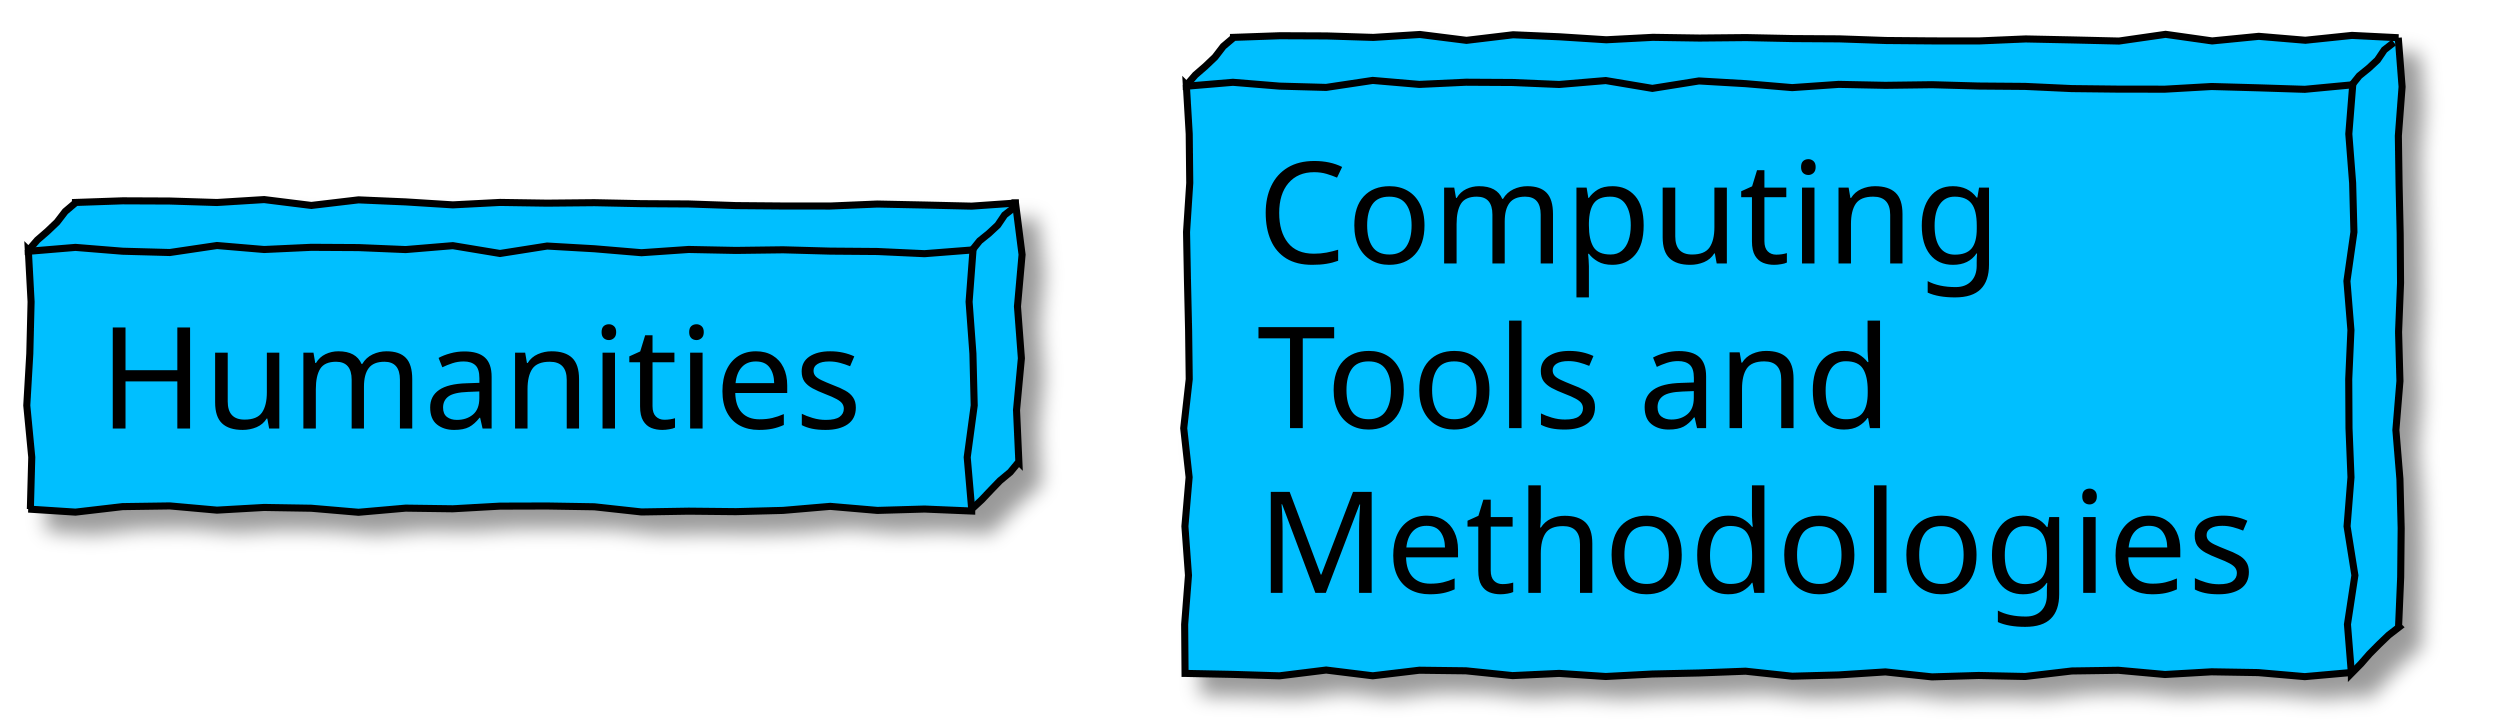
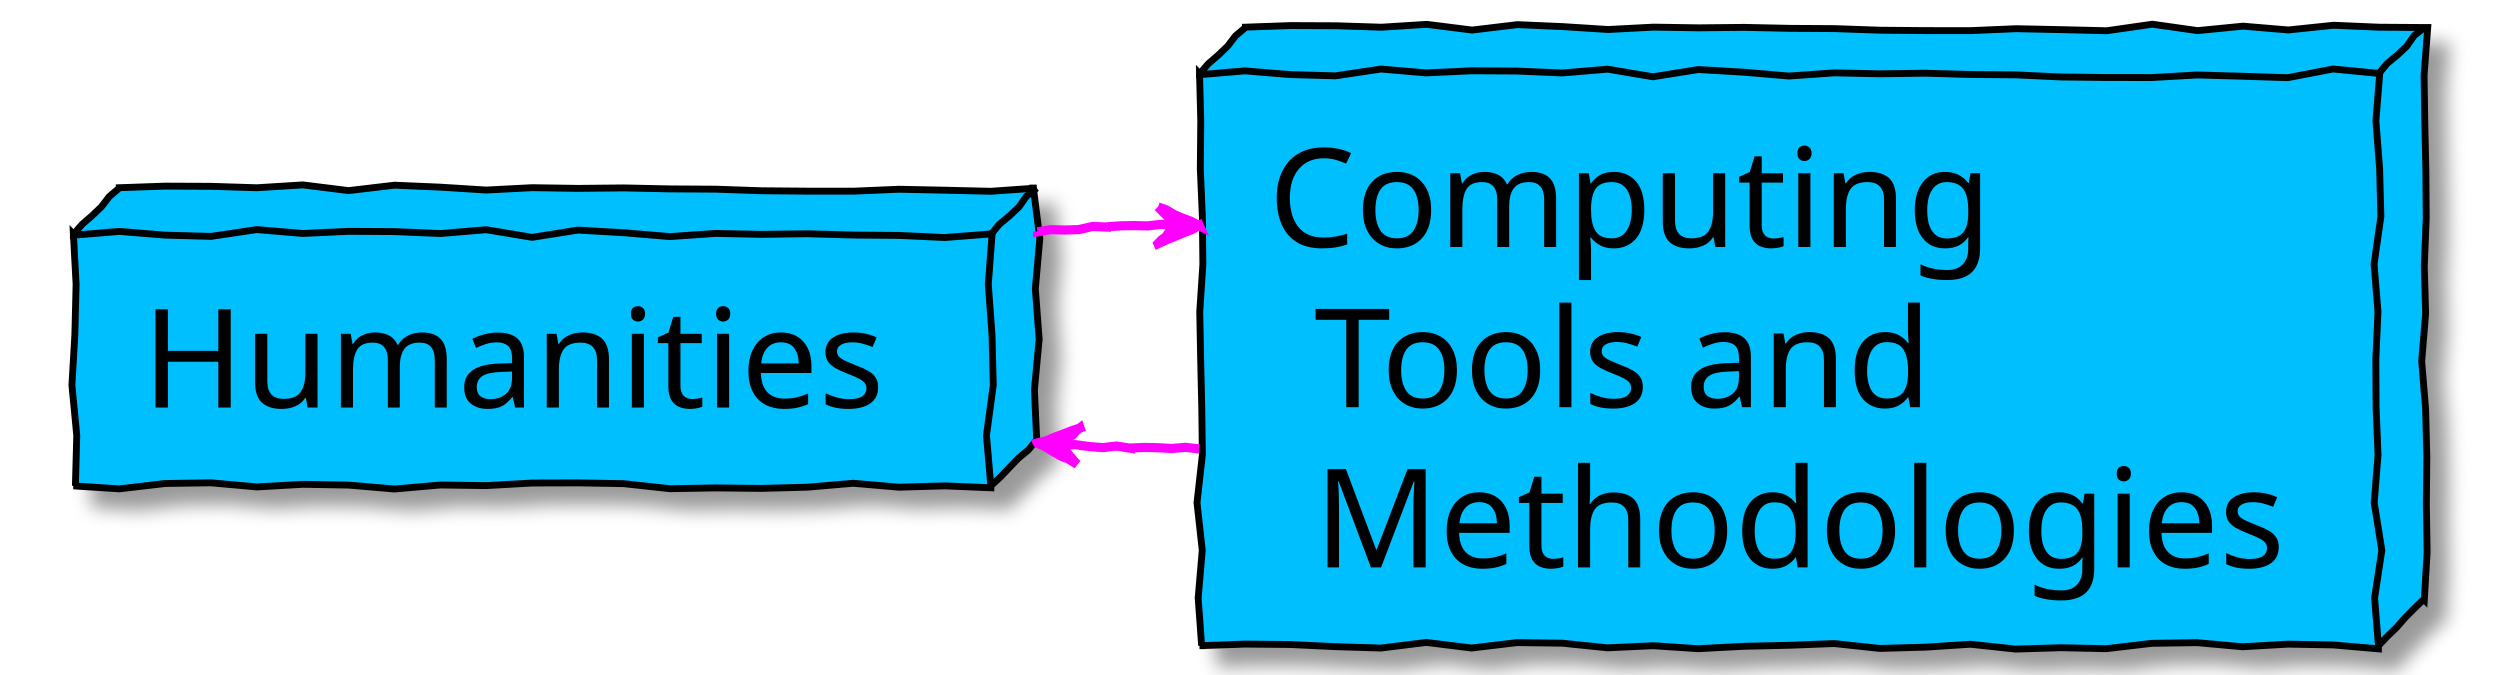
- <svg xmlns="http://www.w3.org/2000/svg" contentScriptType="application/ecmascript" contentStyleType="text/css" height="154px" preserveAspectRatio="none" style="width:530px;height:154px;background:#EEEBDC;" version="1.1" viewBox="0 0 530 154" width="530px" zoomAndPan="magnify">
+ <svg xmlns="http://www.w3.org/2000/svg" contentScriptType="application/ecmascript" contentStyleType="text/css" height="147px" preserveAspectRatio="none" style="width:545px;height:147px;background:#EEEBDC;" version="1.1" viewBox="0 0 545 147" width="545px" zoomAndPan="magnify">
  <defs>
-     <filter height="300%" id="f1kggl184hviz6" width="300%" x="-1" y="-1">
+     <filter height="300%" id="fgufofdofcgz6" width="300%" x="-1" y="-1">
      <feGaussianBlur result="blurOut" stdDeviation="2.0" />
      <feColorMatrix in="blurOut" result="blurOut2" type="matrix" values="0 0 0 0 0 0 0 0 0 0 0 0 0 0 0 0 0 0 .4 0" />
      <feOffset dx="4.0" dy="4.0" in="blurOut2" result="blurOut3" />
      <feBlend in="SourceGraphic" in2="blurOut3" mode="normal" />
    </filter>
  </defs>
  <g>
-     <polygon fill="#00BFFF" filter="url(#f1kggl184hviz6)" points="6,53,6.05,53.05,7.902,50.902,10.046,49.046,12.094,47.094,13.832,44.832,16,43,16,42.922,26,42.574,36,42.617,46,42.932,56,42.309,66,43.554,76,42.37,86,42.802,96,43.432,106,42.914,116,43.068,126,42.968,136,43.178,146,43.239,156,43.586,166,43.671,176,43.679,186,43.255,196,43.464,206,43.702,216,43,215.279,43,216.679,53.984,215.703,64.969,216.534,75.953,215.505,86.938,216,97.922,215.984,97.906,214.175,100.097,211.988,101.91,210.025,103.947,208.08,106.002,206,107.922,206,108.338,196,107.918,186,108.209,176,107.35,166,108.206,156,108.47,146,108.366,136,108.535,126,107.439,116,107.27,106,107.3,96,107.863,86,107.725,76,108.603,66,107.747,56,107.579,46,108.15,36,107.255,26,107.403,16,108.571,6,107.922,6.436,107.922,6.734,96.938,5.678,85.953,6.319,74.969,6.59,63.984,6,53" style="stroke: #000000; stroke-width: 1.5;" />
-     <path d="M206,53 L206.066,53.066 L207.67,51.07 L209.661,49.461 L211.526,47.726 L212.976,45.576 L215,44 " fill="#00BFFF" style="stroke: #000000; stroke-width: 1.5;" />
-     <path d="M6,53 L6,53.28 L16,52.448 L26,53.258 L36,53.533 L46,52.049 L56,52.896 L66,52.431 L76,52.489 L86,52.909 L96,52.078 L106,53.738 L116,52.16 L126,52.736 L136,53.576 L146,52.886 L156,53.091 L166,52.957 L176,53.238 L186,53.319 L196,53.781 L206,53 " fill="#00BFFF" style="stroke: #000000; stroke-width: 1.5;" />
-     <path d="M206,53 L206.28,53 L205.448,63.984 L206.258,74.969 L206.533,85.953 L205.049,96.938 L206,107.922 " fill="#00BFFF" style="stroke: #000000; stroke-width: 1.5;" />
-     <text fill="#000000" font-family="sans-serif" font-size="30" lengthAdjust="spacingAndGlyphs" textLength="170" x="21" y="90.847">Humanities</text>
-     <polygon fill="#00BFFF" filter="url(#f1kggl184hviz6)" points="251.5,18,251.549,18.049,253.402,15.902,255.546,14.046,257.594,12.094,259.332,9.832,261.5,8,261.5,7.922,271.38,7.574,281.26,7.617,291.14,7.932,301.02,7.309,310.9,8.554,320.78,7.37,330.66,7.802,340.54,8.432,350.42,7.914,360.3,8.068,370.18,7.968,380.06,8.178,389.94,8.239,399.82,8.586,409.7,8.671,419.58,8.679,429.46,8.255,439.34,8.464,449.22,8.702,459.1,7.279,468.98,8.678,478.86,7.704,488.74,8.534,498.62,7.505,508.5,8,508.432,8,509.242,18.397,508.451,28.794,508.605,39.191,508.839,49.589,508.916,59.986,508.496,70.383,508.787,80.78,507.928,91.177,508.784,101.574,509.048,111.971,508.945,122.368,508.5,132.766,508.644,132.91,506.386,134.652,504.346,136.612,502.353,138.619,500.486,140.752,498.5,142.766,498.5,142.569,488.62,143.447,478.74,142.591,468.86,142.423,458.98,142.994,449.1,142.099,439.22,142.246,429.34,143.415,419.46,143.201,409.58,143.5,399.7,142.444,389.82,143.085,379.94,143.356,370.06,142.293,360.18,142.67,350.3,142.892,340.42,143.417,330.54,142.761,320.66,143.228,310.78,142.212,300.9,142.088,291.02,143.269,281.14,142.049,271.26,143.275,261.38,142.972,251.5,142.766,251.232,142.766,251.146,132.369,251.959,121.971,251.201,111.574,252.092,101.177,250.947,90.78,252.117,80.383,251.984,69.986,251.745,59.589,251.547,49.191,252.227,38.794,252.114,28.397,251.5,18" style="stroke: #000000; stroke-width: 1.5;" />
-     <path d="M498.5,18 L498.566,18.066 L500.17,16.07 L502.161,14.461 L504.026,12.726 L505.476,10.576 L507.5,9 " fill="#00BFFF" style="stroke: #000000; stroke-width: 1.5;" />
-     <path d="M251.5,18 L251.5,18.28 L261.38,17.448 L271.26,18.258 L281.14,18.533 L291.02,17.049 L300.9,17.896 L310.78,17.431 L320.66,17.489 L330.54,17.909 L340.42,17.078 L350.3,18.738 L360.18,17.16 L370.06,17.736 L379.94,18.576 L389.82,17.886 L399.7,18.091 L409.58,17.957 L419.46,18.238 L429.34,18.319 L439.22,18.781 L449.1,18.895 L458.98,18.906 L468.86,18.34 L478.74,18.618 L488.62,18.936 L498.5,18 " fill="#00BFFF" style="stroke: #000000; stroke-width: 1.5;" />
-     <path d="M498.5,18 L498.78,18 L497.948,28.397 L498.758,38.794 L499.033,49.191 L497.549,59.589 L498.396,69.986 L497.931,80.383 L497.989,90.78 L498.409,101.177 L497.578,111.574 L499.238,121.971 L497.66,132.369 L498.5,142.766 " fill="#00BFFF" style="stroke: #000000; stroke-width: 1.5;" />
-     <text fill="#000000" font-family="sans-serif" font-size="30" lengthAdjust="spacingAndGlyphs" textLength="164" x="266.5" y="55.847">Computing</text>
-     <text fill="#000000" font-family="sans-serif" font-size="30" lengthAdjust="spacingAndGlyphs" textLength="144" x="266.5" y="90.769">Tools and</text>
-     <text fill="#000000" font-family="sans-serif" font-size="30" lengthAdjust="spacingAndGlyphs" textLength="217" x="266.5" y="125.69">Methodologies</text>
+     <polygon fill="#00BFFF" filter="url(#fgufofdofcgz6)" points="16,51,16.049,51.05,17.902,48.902,20.046,47.046,22.094,45.094,23.832,42.832,26,41,26,40.922,36,40.574,46,40.617,56,40.932,66,40.309,76,41.554,86,40.37,96,40.802,106,41.432,116,40.914,126,41.068,136,40.968,146,41.178,156,41.239,166,41.586,176,41.671,186,41.679,196,41.255,206,41.464,216,41.702,226,41,225.279,41,226.679,51.984,225.703,62.969,226.534,73.953,225.505,84.938,226,95.922,225.984,95.906,224.175,98.097,221.988,99.91,220.025,101.947,218.08,104.002,216,105.922,216,106.338,206,105.918,196,106.209,186,105.35,176,106.206,166,106.47,156,106.366,146,106.535,136,105.439,126,105.27,116,105.3,106,105.863,96,105.725,86,106.603,76,105.747,66,105.579,56,106.15,46,105.255,36,105.403,26,106.571,16,105.922,16.436,105.922,16.735,94.938,15.678,83.953,16.319,72.969,16.59,61.984,16,51" style="stroke:#000000;stroke-width:1.5;" />
+     <path d="M216,51 L216.066,51.066 L217.87,48.87 L220.061,47.061 L222.126,45.126 L223.776,42.776 L226,41 " fill="#00BFFF" style="stroke:#000000;stroke-width:1.5;" />
+     <path d="M16,51 L16,51.28 L26,50.448 L36,51.258 L46,51.533 L56,50.049 L66,50.896 L76,50.431 L86,50.489 L96,50.909 L106,50.078 L116,51.738 L126,50.16 L136,50.736 L146,51.576 L156,50.886 L166,51.091 L176,50.957 L186,51.238 L196,51.319 L206,51.781 L216,51 " fill="#00BFFF" style="stroke:#000000;stroke-width:1.5;" />
+     <path d="M216,51 L216.28,51 L215.448,61.984 L216.258,72.969 L216.533,83.953 L215.049,94.938 L216,105.922 " fill="#00BFFF" style="stroke:#000000;stroke-width:1.5;" />
+     <text fill="#000000" font-family="sans-serif" font-size="30" lengthAdjust="spacingAndGlyphs" textLength="170" x="31" y="88.847">Humanities</text>
+     <polygon fill="#00BFFF" filter="url(#fgufofdofcgz6)" points="261.5,16,261.55,16.049,263.402,13.902,265.546,12.046,267.594,10.094,269.332,7.832,271.5,6,271.5,5.922,281.385,5.574,291.269,5.617,301.154,5.932,311.038,5.309,320.923,6.554,330.808,5.37,340.692,5.802,350.577,6.432,360.462,5.914,370.346,6.068,380.231,5.968,390.115,6.178,400,6.239,409.885,6.586,419.769,6.671,429.654,6.679,439.538,6.255,449.423,6.464,459.308,6.702,469.192,5.279,479.077,6.678,488.962,5.704,498.846,6.534,508.731,5.505,518.615,5.931,528.5,6,529.242,6,528.451,16.397,528.605,26.794,528.839,37.191,528.916,47.589,528.496,57.986,528.787,68.383,527.928,78.78,528.784,89.177,529.048,99.574,528.944,109.971,529.113,120.368,528.5,130.766,528.386,130.652,526.346,132.612,524.354,134.619,522.486,136.752,520.454,138.719,518.5,140.766,518.5,141.447,508.615,140.591,498.731,140.423,488.846,140.994,478.962,140.099,469.077,140.246,459.192,141.415,449.308,141.201,439.423,141.5,429.538,140.444,419.654,141.085,409.769,141.356,399.885,140.293,390,140.67,380.115,140.892,370.231,141.417,360.346,140.761,350.462,141.228,340.577,140.212,330.692,140.088,320.808,141.269,310.923,140.049,301.038,141.275,291.154,140.972,281.269,140.498,271.385,140.412,261.5,140.766,261.959,140.766,261.201,130.369,262.092,119.971,260.947,109.574,262.117,99.177,261.984,88.78,261.745,78.383,261.547,67.986,262.227,57.589,262.114,47.191,261.669,36.794,261.768,26.397,261.5,16" style="stroke:#000000;stroke-width:1.5;" />
+     <path d="M518.5,16 L518.566,16.066 L520.37,13.87 L522.561,12.061 L524.626,10.126 L526.276,7.776 L528.5,6 " fill="#00BFFF" style="stroke:#000000;stroke-width:1.5;" />
+     <path d="M261.5,16 L261.5,16.28 L271.385,15.448 L281.269,16.258 L291.154,16.533 L301.038,15.049 L310.923,15.896 L320.808,15.431 L330.692,15.489 L340.577,15.909 L350.462,15.078 L360.346,16.738 L370.231,15.16 L380.115,15.736 L390,16.576 L399.885,15.886 L409.769,16.091 L419.654,15.957 L429.538,16.238 L439.423,16.319 L449.308,16.781 L459.192,16.895 L469.077,16.906 L478.962,16.34 L488.846,16.618 L498.731,16.936 L508.615,15.038 L518.5,16 " fill="#00BFFF" style="stroke:#000000;stroke-width:1.5;" />
+     <path d="M518.5,16 L518.78,16 L517.948,26.397 L518.758,36.794 L519.033,47.191 L517.549,57.589 L518.396,67.986 L517.931,78.383 L517.989,88.78 L518.409,99.177 L517.578,109.574 L519.238,119.971 L517.66,130.369 L518.5,140.766 " fill="#00BFFF" style="stroke:#000000;stroke-width:1.5;" />
+     <text fill="#000000" font-family="sans-serif" font-size="30" lengthAdjust="spacingAndGlyphs" textLength="164" x="276.5" y="53.847">Computing</text>
+     <text fill="#000000" font-family="sans-serif" font-size="30" lengthAdjust="spacingAndGlyphs" textLength="144" x="286.5" y="88.769">Tools and</text>
+     <text fill="#000000" font-family="sans-serif" font-size="30" lengthAdjust="spacingAndGlyphs" textLength="217" x="286.5" y="123.69">Methodologies</text>
+     <path d="M231.4,96.96 L231.405,97.053 L234.395,96.925 L237.412,97.343 L240.421,97.583 L243.4,97.237 L246.42,97.703 L246.42,97.668 L249.422,97.544 L252.426,97.595 L255.432,97.767 L258.433,97.521 L261.44,97.86 " fill="none" style="stroke:#FF00FF;stroke-width:2.0;" />
+     <polygon fill="#FF00FF" points="226.16,96.56,226.193,96.622,227.827,97.375,229.656,98.49,231.422,99.487,232.979,100.097,234.825,101.242,234.805,101.225,233.981,100.29,233.256,99.441,232.6,98.65,231.706,97.655,231.145,96.946,231.265,97.086,231.868,96.05,232.821,95.424,233.817,94.847,234.564,93.98,235.442,93.266,235.449,93.288,233.582,93.915,231.749,94.64,229.899,95.318,228.082,96.085,226.16,96.56" style="stroke:#FF00FF;stroke-width:2.0;" />
+     <path d="M226.16,50.44 L226.166,50.533 L229.153,50.067 L232.174,50.147 L235.184,50.049 L238.157,49.366 L241.181,49.492 L241.18,49.458 L244.182,49.23 L247.189,49.177 L250.198,49.245 L253.197,48.895 L256.21,49.13 " fill="none" style="stroke:#FF00FF;stroke-width:2.0;" />
+     <polygon fill="#FF00FF" points="261.44,49.14,261.469,49.204,259.586,48.209,257.871,47.589,256.101,46.846,254.152,45.702,252.452,45.114,252.433,45.096,253.148,45.816,253.956,46.629,254.828,47.505,255.479,48.161,256.44,49.126,256.57,49.257,255.49,49.774,254.789,50.674,254.135,51.621,253.211,52.296,252.429,53.114,252.438,53.135,254.227,52.31,256.057,51.579,257.868,50.803,259.716,50.114,261.44,49.14" style="stroke:#FF00FF;stroke-width:2.0;" />
  </g>
</svg>
